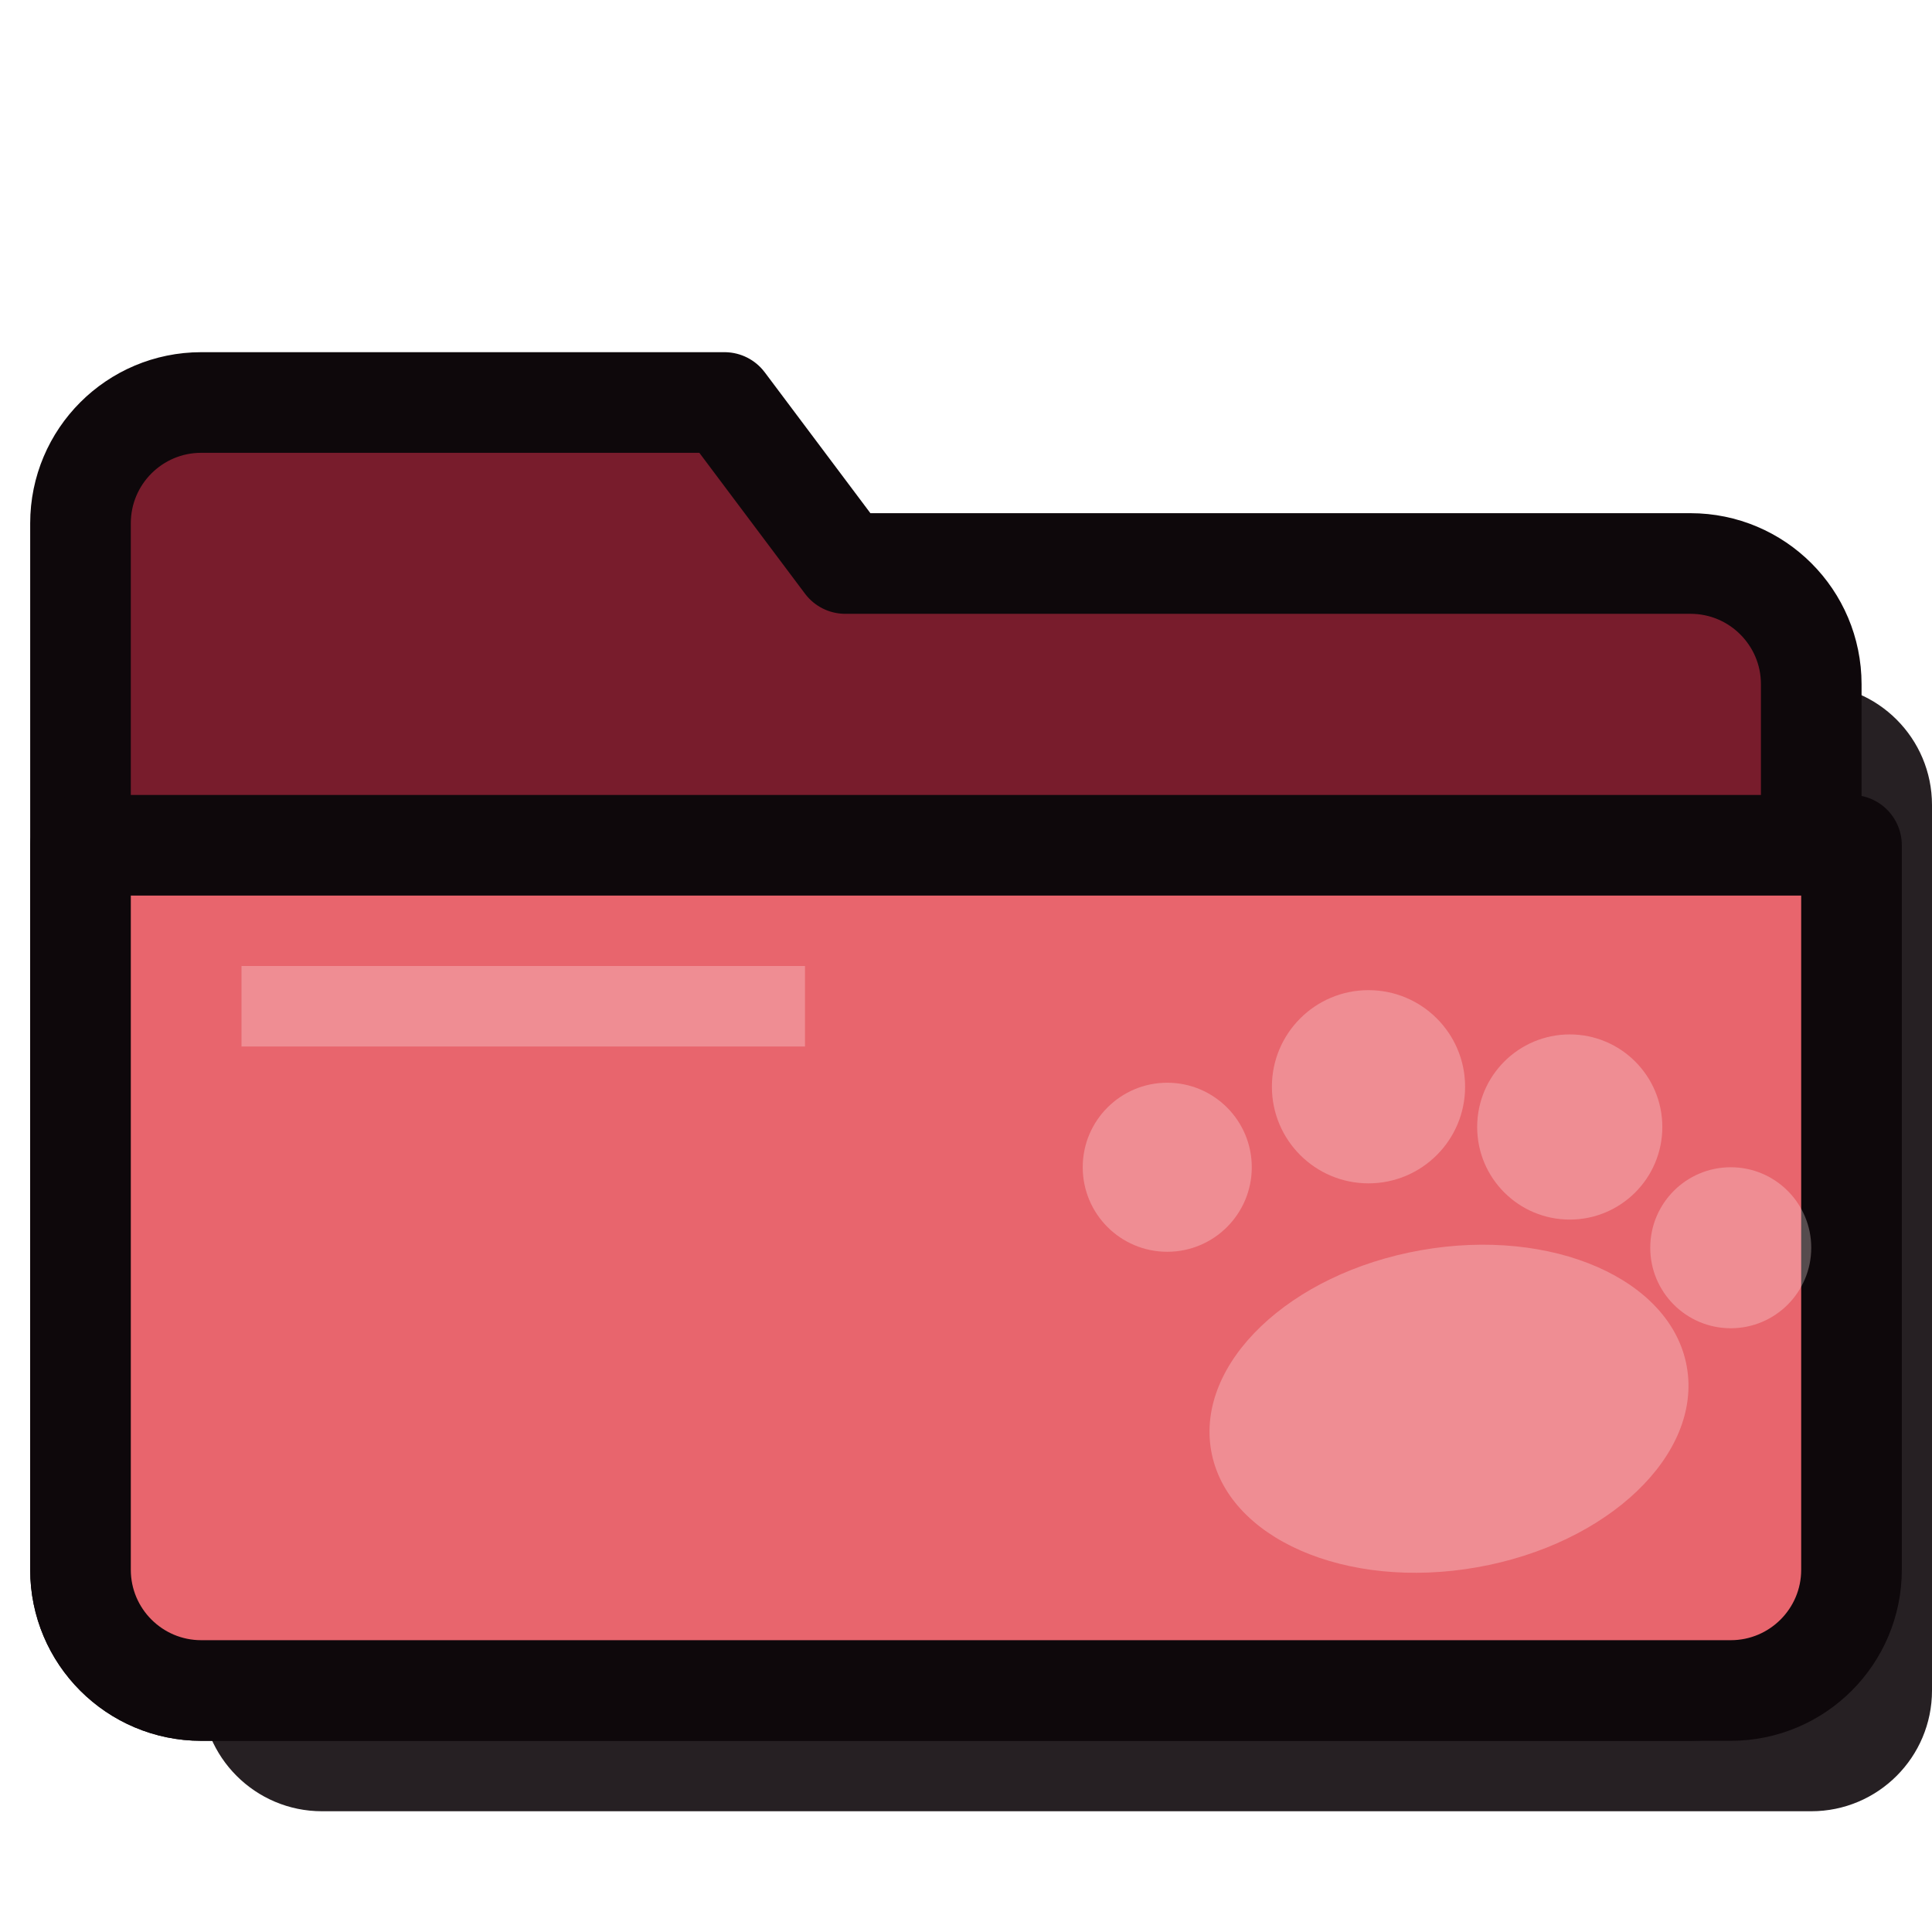
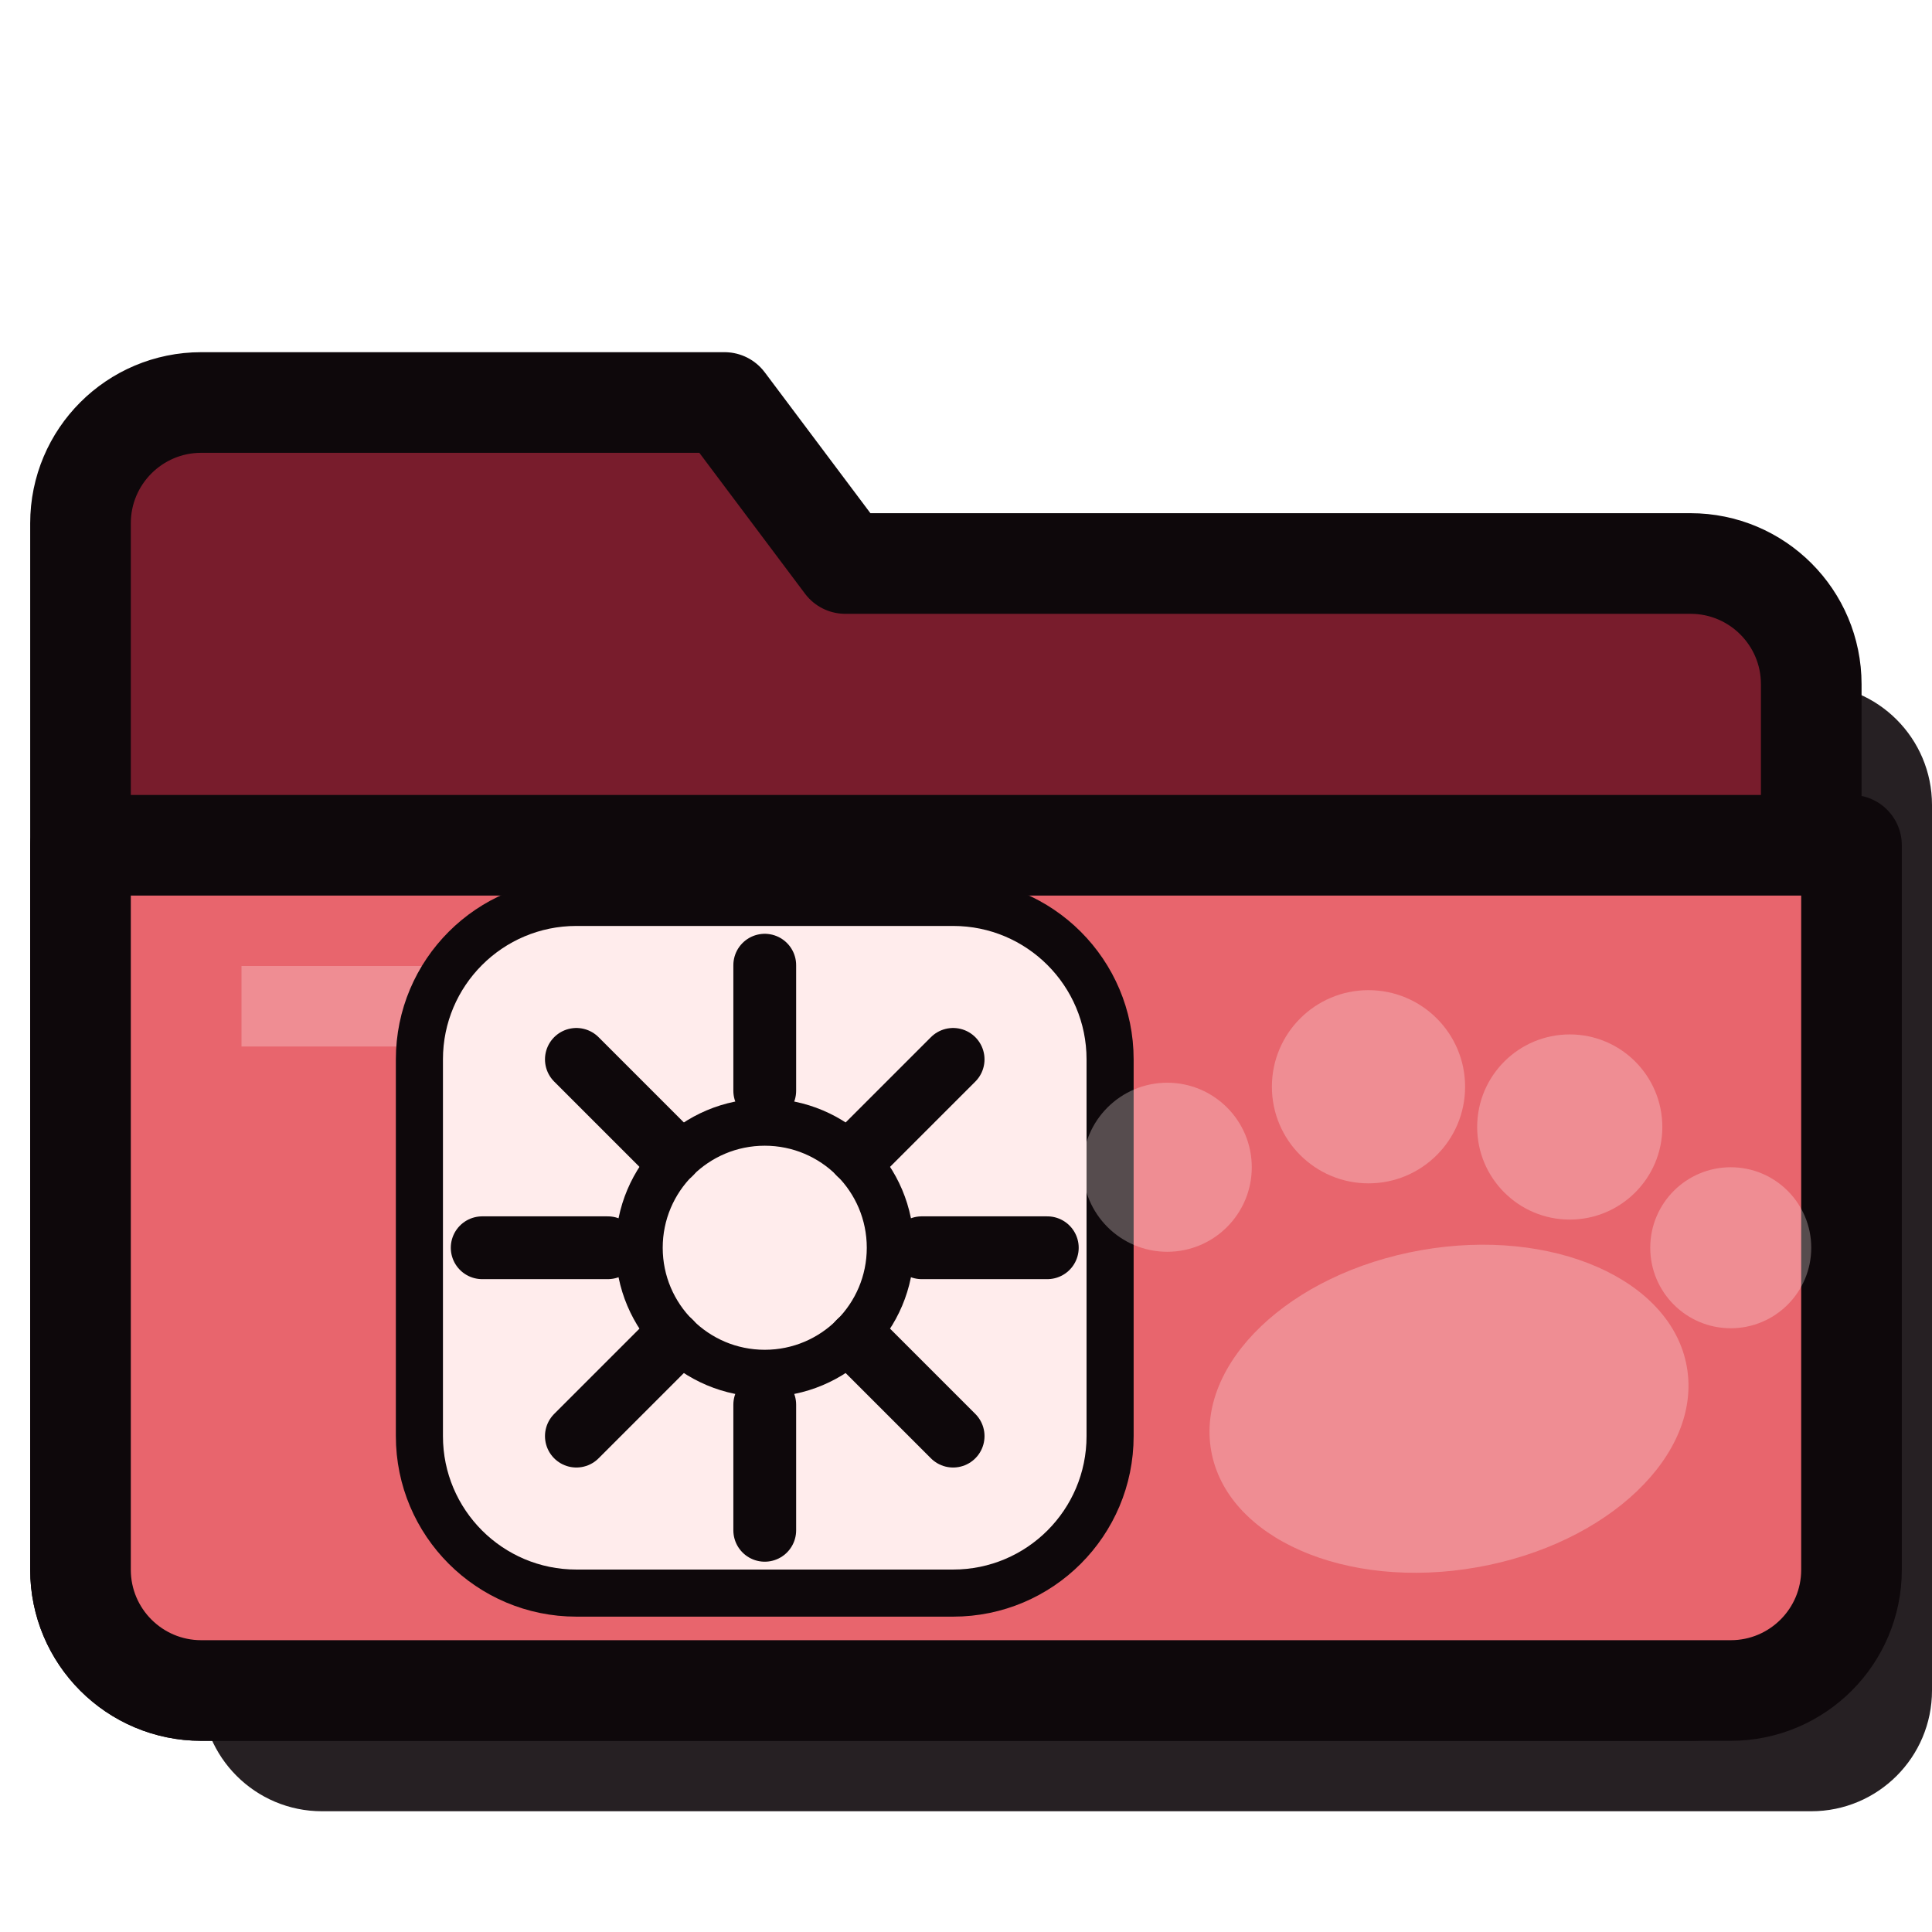
<svg xmlns="http://www.w3.org/2000/svg" width="48" height="48" viewBox="0 0 48 48">
  <path d="M5 10 H18 L21 14 H42 A3 3 0 0 1 45 17 V39 A3 3 0 0 1 42 42 H5 A3 3 0 0 1 2 39 V13 A3 3 0 0 1 5 10 Z" transform="translate(3 3)" fill="#0E080B" opacity="0.9" />
  <path d="M5 10 H18 L21 14 H42 A3 3 0 0 1 45 17 V39 A3 3 0 0 1 42 42 H5 A3 3 0 0 1 2 39 V13 A3 3 0 0 1 5 10 Z" fill="#781C2C" stroke="#0E080B" stroke-width="2.5" stroke-linejoin="round" />
  <path d="M2 21 H46 V39 A3 3 0 0 1 43 42 H5 A3 3 0 0 1 2 39 Z" fill="#E8656D" stroke="#0E080B" stroke-width="2.5" stroke-linejoin="round" />
  <path d="M6 24 H20 V26 H6 Z" fill="#FFECEC" opacity="0.30" />
+   <g transform="translate(19 31) scale(0.78)">
+     <rect x="-11" y="-11" width="22" height="22" rx="5" fill="#FFECEC" stroke="#0E080B" stroke-width="1.5" />
+     <circle cx="0" cy="0" r="4" fill="#FFECEC" stroke="#0E080B" stroke-width="1.5" />
+     <path d="M0 -9 V-5 M0 5 V9 M-9 0 H-5 M5 0 H9 M-6 -6 L-3 -3 M3 3 L6 6 M6 -6 L3 -3 M-3 3 L-6 6" stroke="#0E080B" stroke-width="2" stroke-linecap="round" />
+   </g>
  <g fill="#FFECEC" opacity="0.30">
    <circle cx="29" cy="29" r="2.1" />
    <circle cx="34" cy="27" r="2.4" />
    <circle cx="39" cy="28" r="2.3" />
    <circle cx="43" cy="31" r="2.0" />
    <ellipse cx="36" cy="35" rx="6" ry="4" transform="rotate(-10 36 35)" />
  </g>
</svg>
